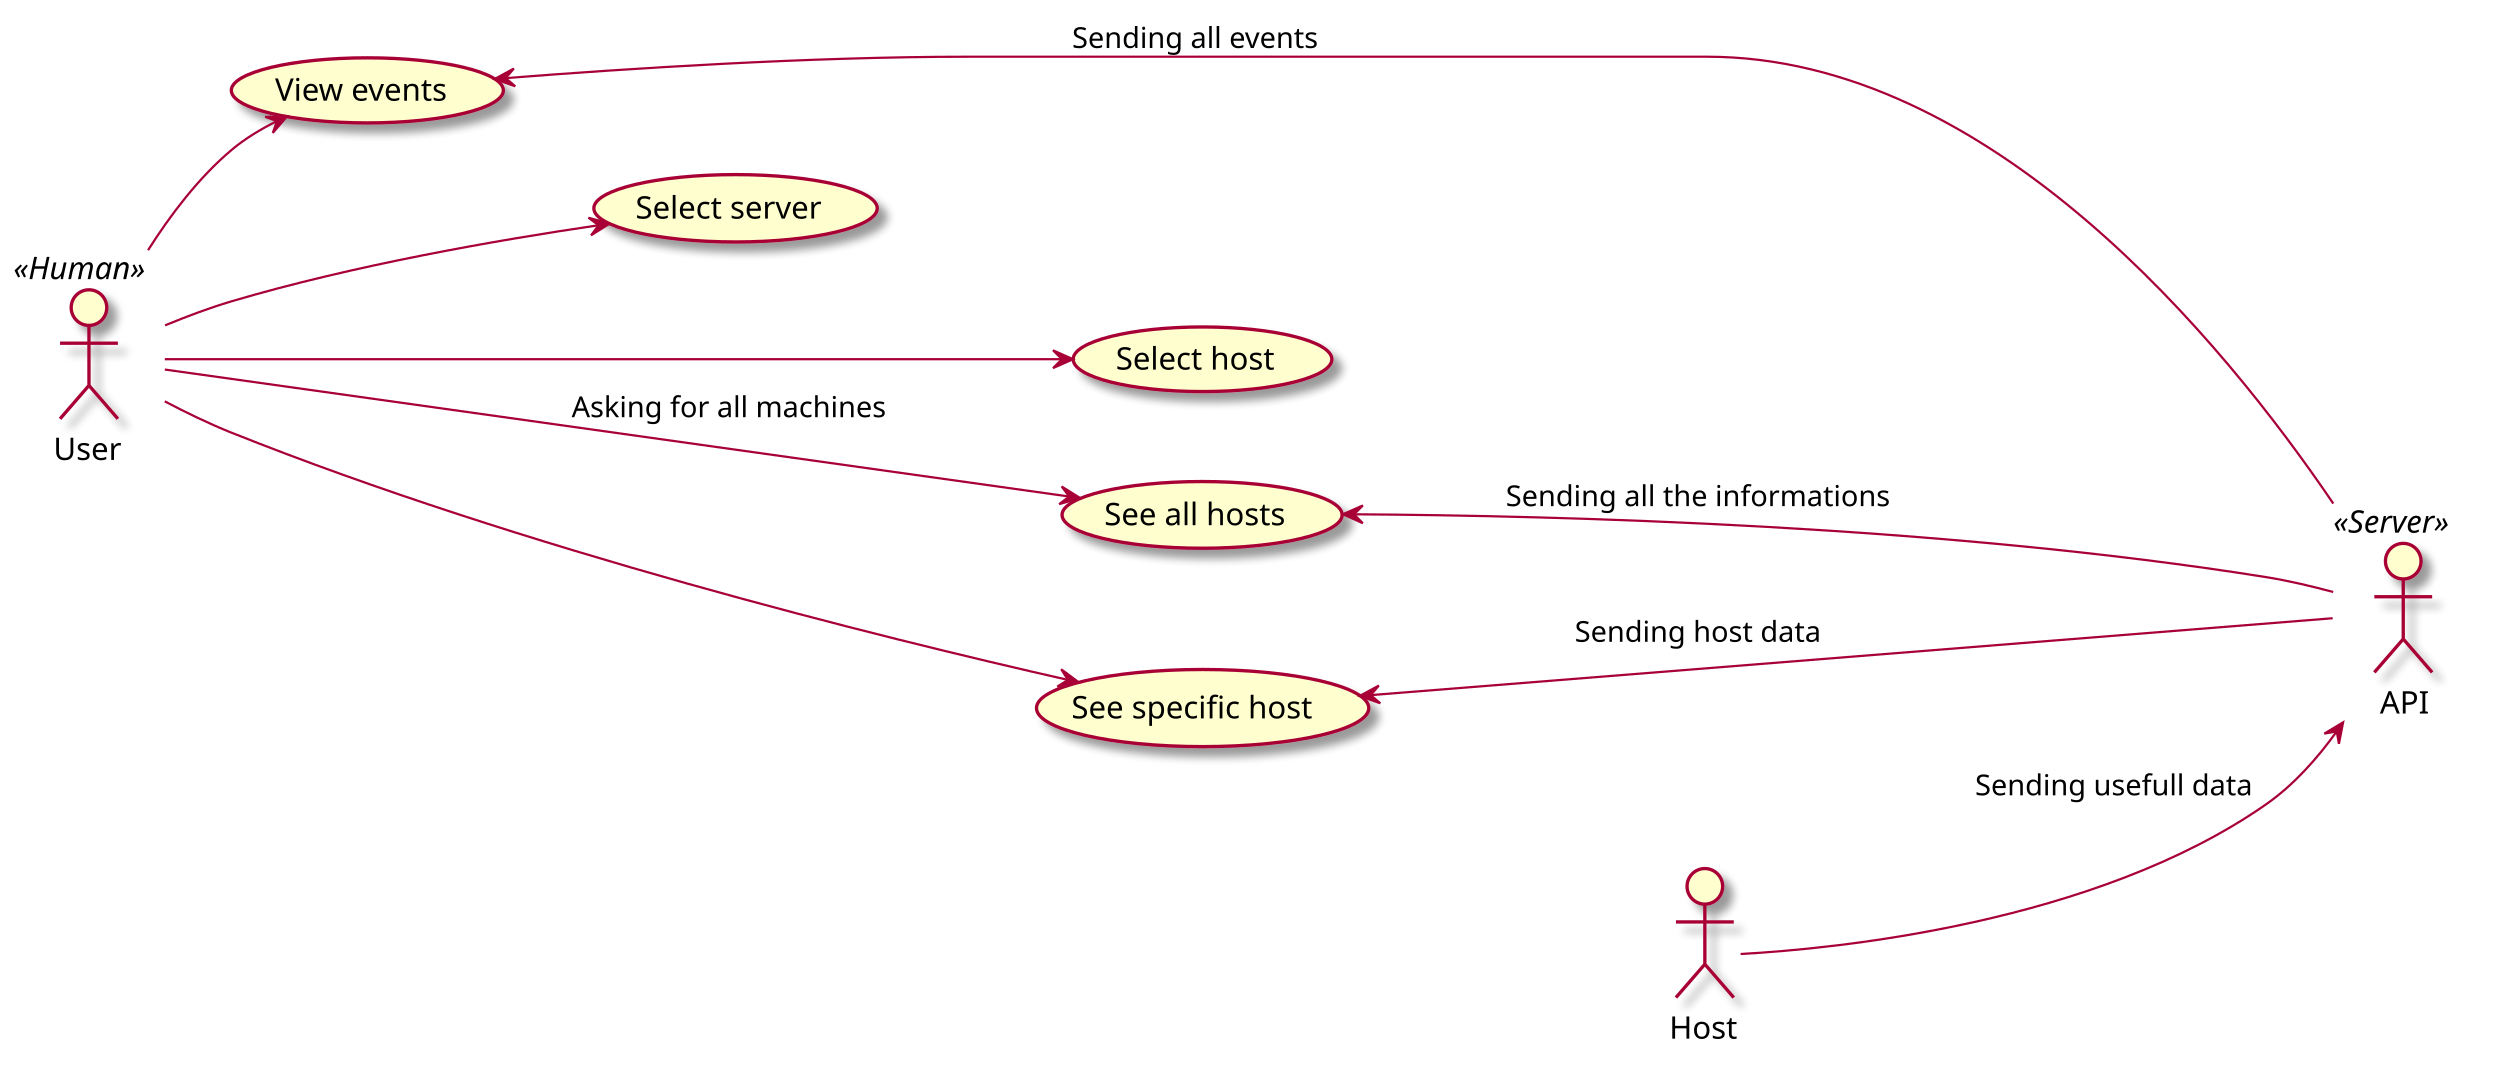
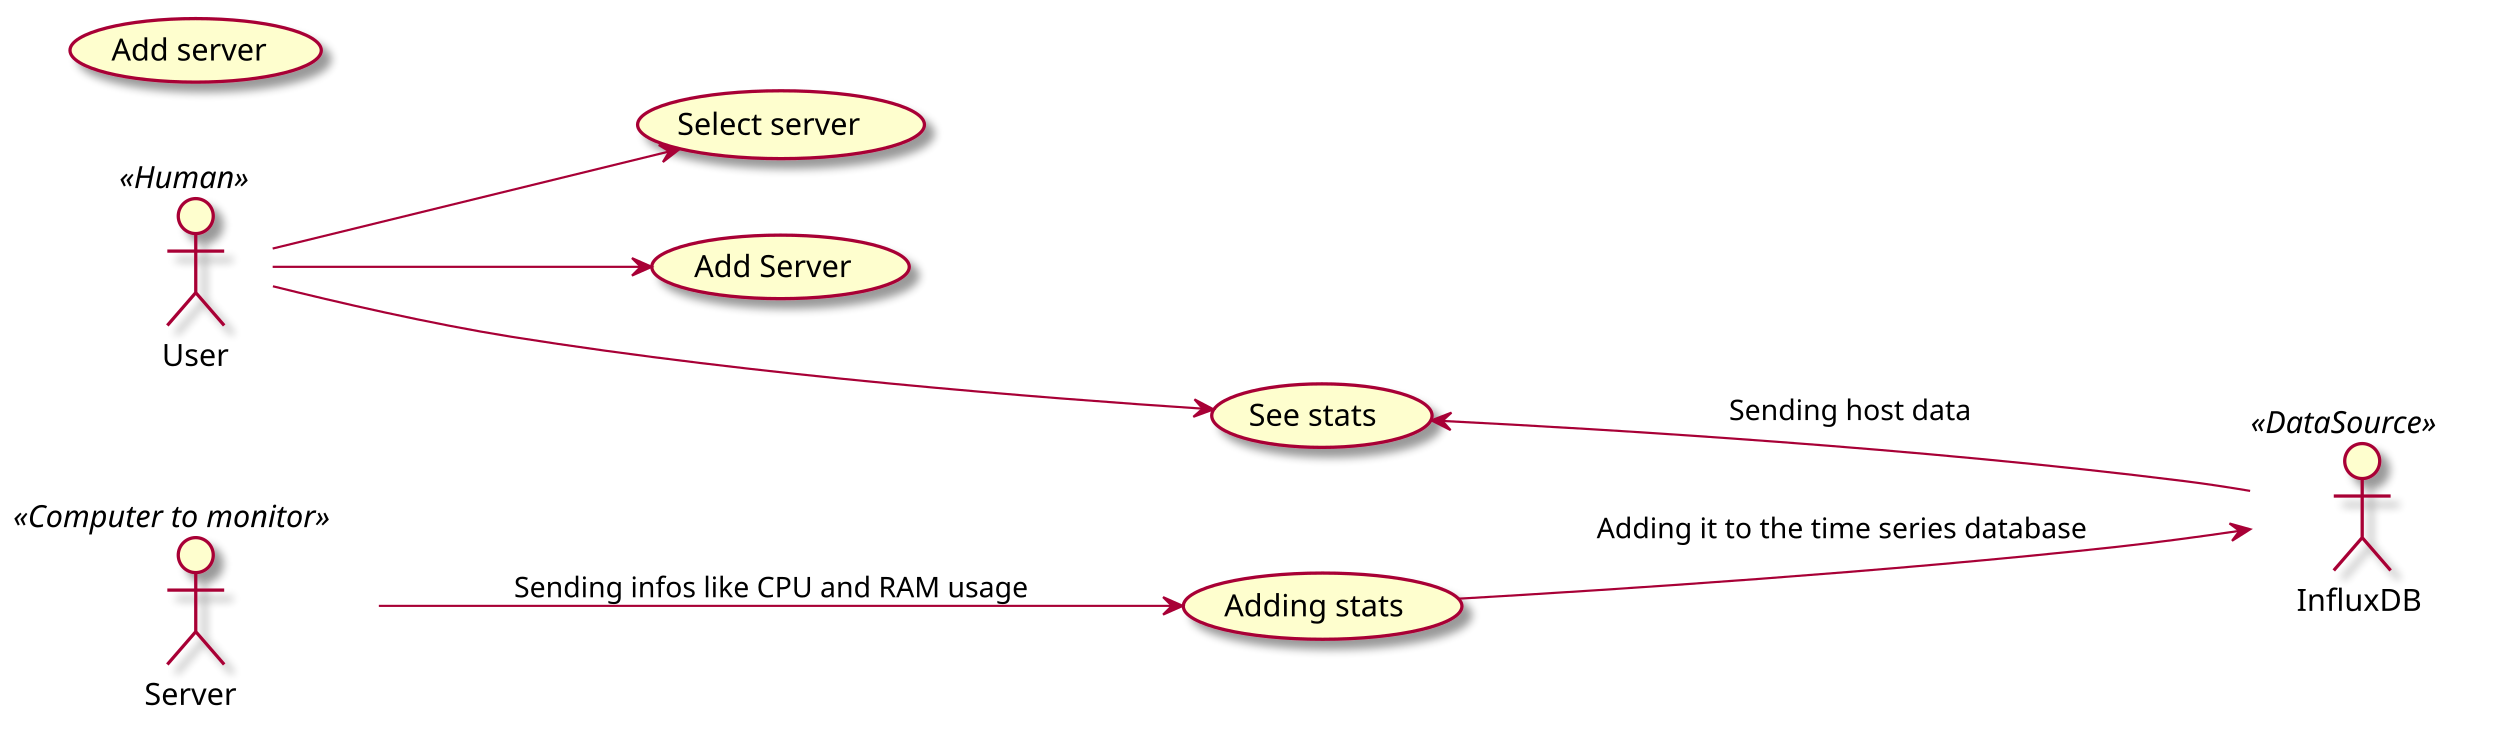
- <svg xmlns="http://www.w3.org/2000/svg" contentScriptType="application/ecmascript" contentStyleType="text/css" height="480px" preserveAspectRatio="none" style="width:1124px;height:480px;" version="1.1" viewBox="0 0 1124 480" width="1124px" zoomAndPan="magnify">
+ <svg xmlns="http://www.w3.org/2000/svg" contentScriptType="application/ecmascript" contentStyleType="text/css" height="335px" preserveAspectRatio="none" style="width:1143px;height:335px;" version="1.1" viewBox="0 0 1143 335" width="1143px" zoomAndPan="magnify">
  <defs>
-     <filter height="300%" id="fc0j3eimr8i2f" width="300%" x="-1" y="-1">
+     <filter height="300%" id="f1c73fi1umotzc" width="300%" x="-1" y="-1">
      <feGaussianBlur result="blurOut" stdDeviation="2.0" />
      <feColorMatrix in="blurOut" result="blurOut2" type="matrix" values="0 0 0 0 0 0 0 0 0 0 0 0 0 0 0 0 0 0 .4 0" />
      <feOffset dx="4.0" dy="4.0" in="blurOut2" result="blurOut3" />
      <feBlend in="SourceGraphic" in2="blurOut3" mode="normal" />
    </filter>
  </defs>
  <g>
-     <ellipse cx="40" cy="138.297" fill="#FEFECE" filter="url(#fc0j3eimr8i2f)" rx="8" ry="8" style="stroke: #A80036; stroke-width: 1.5;" />
-     <path d="M40,146.297 L40,173.297 M27,154.297 L53,154.297 M40,173.297 L27,188.297 M40,173.297 L53,188.297 " fill="none" filter="url(#fc0j3eimr8i2f)" style="stroke: #A80036; stroke-width: 1.5;" />
-     <text fill="#000000" font-family="sans-serif" font-size="14" lengthAdjust="spacingAndGlyphs" textLength="32" x="24" y="206.792">User</text>
-     <text fill="#000000" font-family="sans-serif" font-size="14" font-style="italic" lengthAdjust="spacingAndGlyphs" textLength="68" x="6" y="125.495">«Human»</text>
-     <ellipse cx="1080.5" cy="252.297" fill="#FEFECE" filter="url(#fc0j3eimr8i2f)" rx="8" ry="8" style="stroke: #A80036; stroke-width: 1.5;" />
-     <path d="M1080.5,260.297 L1080.5,287.297 M1067.5,268.297 L1093.5,268.297 M1080.5,287.297 L1067.5,302.297 M1080.5,287.297 L1093.5,302.297 " fill="none" filter="url(#fc0j3eimr8i2f)" style="stroke: #A80036; stroke-width: 1.5;" />
-     <text fill="#000000" font-family="sans-serif" font-size="14" lengthAdjust="spacingAndGlyphs" textLength="21" x="1070" y="320.792">API</text>
-     <text fill="#000000" font-family="sans-serif" font-size="14" font-style="italic" lengthAdjust="spacingAndGlyphs" textLength="63" x="1049" y="239.495">«Server»</text>
-     <ellipse cx="165.156" cy="40.631" fill="#FEFECE" filter="url(#fc0j3eimr8i2f)" rx="61.157" ry="14.631" style="stroke: #A80036; stroke-width: 1.5;" />
-     <text fill="#000000" font-family="sans-serif" font-size="14" lengthAdjust="spacingAndGlyphs" textLength="83" x="123.656" y="45.28">View events</text>
-     <ellipse cx="330.704" cy="93.641" fill="#FEFECE" filter="url(#fc0j3eimr8i2f)" rx="63.704" ry="15.141" style="stroke: #A80036; stroke-width: 1.5;" />
-     <text fill="#000000" font-family="sans-serif" font-size="14" lengthAdjust="spacingAndGlyphs" textLength="90" x="285.704" y="98.289">Select server</text>
-     <ellipse cx="540.654" cy="161.524" fill="#FEFECE" filter="url(#fc0j3eimr8i2f)" rx="58.154" ry="14.524" style="stroke: #A80036; stroke-width: 1.5;" />
-     <text fill="#000000" font-family="sans-serif" font-size="14" lengthAdjust="spacingAndGlyphs" textLength="78" x="501.654" y="166.172">Select host</text>
-     <ellipse cx="540.466" cy="231.493" fill="#FEFECE" filter="url(#fc0j3eimr8i2f)" rx="62.966" ry="14.993" style="stroke: #A80036; stroke-width: 1.5;" />
-     <text fill="#000000" font-family="sans-serif" font-size="14" lengthAdjust="spacingAndGlyphs" textLength="88" x="496.466" y="236.142">See all hosts</text>
-     <ellipse cx="540.7" cy="318.34" fill="#FEFECE" filter="url(#fc0j3eimr8i2f)" rx="74.7" ry="17.34" style="stroke: #A80036; stroke-width: 1.5;" />
-     <text fill="#000000" font-family="sans-serif" font-size="14" lengthAdjust="spacingAndGlyphs" textLength="118" x="481.7" y="322.988">See specific host</text>
-     <ellipse cx="766.5" cy="398.5" fill="#FEFECE" filter="url(#fc0j3eimr8i2f)" rx="8" ry="8" style="stroke: #A80036; stroke-width: 1.5;" />
-     <path d="M766.5,406.5 L766.5,433.5 M753.5,414.5 L779.5,414.5 M766.5,433.5 L753.5,448.5 M766.5,433.5 L779.5,448.5 " fill="none" filter="url(#fc0j3eimr8i2f)" style="stroke: #A80036; stroke-width: 1.5;" />
-     <text fill="#000000" font-family="sans-serif" font-size="14" lengthAdjust="spacingAndGlyphs" textLength="32" x="750.5" y="466.995">Host</text>
-     <path d="M66.567,112.48 C76.615,96.614 89.294,79.926 104,67.5 C110.069,62.371 117.27,58.036 124.54,54.442 " fill="none" id="User-&gt;View events" style="stroke: #A80036; stroke-width: 1.0;" />
-     <polygon fill="#A80036" points="129.066,52.3,119.22,52.535,124.547,54.439,122.642,59.766,129.066,52.3" style="stroke: #A80036; stroke-width: 1.0;" />
-     <path d="M227.553,35.113 C282.041,30.811 363.746,25.5 435,25.5 C435,25.5 435,25.5 767.5,25.5 C894.695,25.5 999.661,153.6 1049.05,226.406 " fill="none" id="View events&lt;-API" style="stroke: #A80036; stroke-width: 1.0;" />
-     <polygon fill="#A80036" points="222.366,35.526,231.655,38.798,227.35,35.129,231.02,30.824,222.366,35.526" style="stroke: #A80036; stroke-width: 1.0;" />
-     <text fill="#000000" font-family="sans-serif" font-size="13" lengthAdjust="spacingAndGlyphs" textLength="117" x="482" y="21.567">Sending all events</text>
-     <path d="M74.212,146.287 C83.691,142.36 94.129,138.422 104,135.5 C158.784,119.284 222.989,108.053 268.848,101.312 " fill="none" id="User-&gt;Select server" style="stroke: #A80036; stroke-width: 1.0;" />
-     <polygon fill="#A80036" points="274.067,100.552,264.585,97.89,269.119,101.272,265.737,105.806,274.067,100.552" style="stroke: #A80036; stroke-width: 1.0;" />
-     <path d="M74.094,161.5 C156.211,161.5 370.368,161.5 477.124,161.5 " fill="none" id="User-&gt;Select host" style="stroke: #A80036; stroke-width: 1.0;" />
-     <polygon fill="#A80036" points="482.437,161.5,473.437,157.5,477.437,161.5,473.437,165.5,482.437,161.5" style="stroke: #A80036; stroke-width: 1.0;" />
-     <path d="M74.094,166.147 C157.067,177.798 374.844,208.379 480.424,223.205 " fill="none" id="User-&gt;See all hosts" style="stroke: #A80036; stroke-width: 1.0;" />
-     <polygon fill="#A80036" points="485.674,223.942,477.317,218.731,480.722,223.248,476.206,226.654,485.674,223.942" style="stroke: #A80036; stroke-width: 1.0;" />
-     <text fill="#000000" font-family="sans-serif" font-size="13" lengthAdjust="spacingAndGlyphs" textLength="147" x="257" y="187.567">Asking for all machines</text>
-     <path d="M608.922,231.227 C701.819,231.809 874.139,236.337 1019,259.5 C1028.87,261.078 1039.46,263.588 1048.98,266.157 " fill="none" id="See all hosts&lt;-API" style="stroke: #A80036; stroke-width: 1.0;" />
-     <polygon fill="#A80036" points="603.739,231.198,612.717,235.247,608.739,231.225,612.761,227.247,603.739,231.198" style="stroke: #A80036; stroke-width: 1.0;" />
-     <text fill="#000000" font-family="sans-serif" font-size="13" lengthAdjust="spacingAndGlyphs" textLength="179" x="677" y="227.567">Sending all the informations</text>
-     <path d="M74.074,180.448 C83.552,185.429 94.024,190.516 104,194.5 C234.455,246.598 394.976,286.381 480.03,305.658 " fill="none" id="User-&gt;See specific host" style="stroke: #A80036; stroke-width: 1.0;" />
-     <polygon fill="#A80036" points="485.022,306.786,477.124,300.902,480.145,305.685,475.362,308.705,485.022,306.786" style="stroke: #A80036; stroke-width: 1.0;" />
-     <path d="M616.555,312.501 C736.415,302.921 965.963,284.574 1048.76,277.957 " fill="none" id="See specific host&lt;-API" style="stroke: #A80036; stroke-width: 1.0;" />
-     <polygon fill="#A80036" points="611.283,312.923,620.573,316.193,616.267,312.524,619.936,308.218,611.283,312.923" style="stroke: #A80036; stroke-width: 1.0;" />
-     <text fill="#000000" font-family="sans-serif" font-size="13" lengthAdjust="spacingAndGlyphs" textLength="117" x="708" y="288.567">Sending host data</text>
-     <path d="M782.582,428.916 C824.072,426.627 941.936,415.465 1019,361.5 C1031.23,352.939 1041.81,341.075 1050.56,328.89 " fill="none" id="Host-&gt;API" style="stroke: #A80036; stroke-width: 1.0;" />
-     <polygon fill="#A80036" points="1053.46,324.75,1045.025,329.835,1050.596,328.848,1051.583,334.418,1053.46,324.75" style="stroke: #A80036; stroke-width: 1.0;" />
-     <text fill="#000000" font-family="sans-serif" font-size="13" lengthAdjust="spacingAndGlyphs" textLength="130" x="888" y="357.567">Sending usefull data</text>
+     <ellipse cx="89.5" cy="98.797" fill="#FEFECE" filter="url(#f1c73fi1umotzc)" rx="8" ry="8" style="stroke: #A80036; stroke-width: 1.5;" />
+     <path d="M89.5,106.797 L89.5,133.797 M76.5,114.797 L102.5,114.797 M89.5,133.797 L76.5,148.797 M89.5,133.797 L102.5,148.797 " fill="none" filter="url(#f1c73fi1umotzc)" style="stroke: #A80036; stroke-width: 1.5;" />
+     <text fill="#000000" font-family="sans-serif" font-size="14" lengthAdjust="spacingAndGlyphs" textLength="31" x="74" y="167.292">User</text>
+     <text fill="#000000" font-family="sans-serif" font-size="14" font-style="italic" lengthAdjust="spacingAndGlyphs" textLength="70" x="54.5" y="85.995">«Human»</text>
+     <ellipse cx="1080" cy="210.797" fill="#FEFECE" filter="url(#f1c73fi1umotzc)" rx="8" ry="8" style="stroke: #A80036; stroke-width: 1.5;" />
+     <path d="M1080,218.797 L1080,245.797 M1067,226.797 L1093,226.797 M1080,245.797 L1067,260.797 M1080,245.797 L1093,260.797 " fill="none" filter="url(#f1c73fi1umotzc)" style="stroke: #A80036; stroke-width: 1.5;" />
+     <text fill="#000000" font-family="sans-serif" font-size="14" lengthAdjust="spacingAndGlyphs" textLength="60" x="1050" y="279.292">InfluxDB</text>
+     <text fill="#000000" font-family="sans-serif" font-size="14" font-style="italic" lengthAdjust="spacingAndGlyphs" textLength="102" x="1029" y="197.995">«DataSource»</text>
+     <ellipse cx="89.5" cy="253.797" fill="#FEFECE" filter="url(#f1c73fi1umotzc)" rx="8" ry="8" style="stroke: #A80036; stroke-width: 1.5;" />
+     <path d="M89.5,261.797 L89.5,288.797 M76.5,269.797 L102.5,269.797 M89.5,288.797 L76.5,303.797 M89.5,288.797 L102.5,303.797 " fill="none" filter="url(#f1c73fi1umotzc)" style="stroke: #A80036; stroke-width: 1.5;" />
+     <text fill="#000000" font-family="sans-serif" font-size="14" lengthAdjust="spacingAndGlyphs" textLength="47" x="66" y="322.292">Server</text>
+     <text fill="#000000" font-family="sans-serif" font-size="14" font-style="italic" lengthAdjust="spacingAndGlyphs" textLength="167" x="6" y="240.995">«Computer to monitor»</text>
+     <ellipse cx="357.079" cy="57.016" fill="#FEFECE" filter="url(#f1c73fi1umotzc)" rx="65.579" ry="15.516" style="stroke: #A80036; stroke-width: 1.5;" />
+     <text fill="#000000" font-family="sans-serif" font-size="14" lengthAdjust="spacingAndGlyphs" textLength="95" x="309.579" y="61.664">Select server</text>
+     <ellipse cx="89.447" cy="23.024" fill="#FEFECE" filter="url(#f1c73fi1umotzc)" rx="57.447" ry="14.524" style="stroke: #A80036; stroke-width: 1.5;" />
+     <text fill="#000000" font-family="sans-serif" font-size="14" lengthAdjust="spacingAndGlyphs" textLength="77" x="50.947" y="27.672">Add server</text>
+     <ellipse cx="356.861" cy="122.024" fill="#FEFECE" filter="url(#f1c73fi1umotzc)" rx="58.861" ry="14.524" style="stroke: #A80036; stroke-width: 1.5;" />
+     <text fill="#000000" font-family="sans-serif" font-size="14" lengthAdjust="spacingAndGlyphs" textLength="79" x="317.361" y="126.672">Add Server</text>
+     <ellipse cx="604.376" cy="190.024" fill="#FEFECE" filter="url(#f1c73fi1umotzc)" rx="50.376" ry="14.524" style="stroke: #A80036; stroke-width: 1.5;" />
+     <text fill="#000000" font-family="sans-serif" font-size="14" lengthAdjust="spacingAndGlyphs" textLength="67" x="570.876" y="194.672">See stats</text>
+     <ellipse cx="604.704" cy="277.141" fill="#FEFECE" filter="url(#f1c73fi1umotzc)" rx="63.704" ry="15.141" style="stroke: #A80036; stroke-width: 1.5;" />
+     <text fill="#000000" font-family="sans-serif" font-size="14" lengthAdjust="spacingAndGlyphs" textLength="90" x="559.704" y="281.789">Adding stats</text>
+     <path d="M124.666,113.635 C170.66,102.375 252.826,82.259 305.839,69.281 " fill="none" id="User-&gt;Select server" style="stroke: #A80036; stroke-width: 1.0;" />
+     <polygon fill="#A80036" points="310.876,68.047,301.183,66.302,306.019,69.236,303.085,74.072,310.876,68.047" style="stroke: #A80036; stroke-width: 1.0;" />
+     <path d="M124.666,122 C167.065,122 240.201,122 292.903,122 " fill="none" id="User-&gt;Add Server" style="stroke: #A80036; stroke-width: 1.0;" />
+     <polygon fill="#A80036" points="297.938,122,288.938,118,292.938,122,288.938,126,297.938,122" style="stroke: #A80036; stroke-width: 1.0;" />
+     <path d="M124.777,130.884 C153.708,138.083 196.317,147.986 234,154 C345.57,171.806 477.593,182.107 549.749,186.831 " fill="none" id="User-&gt;See stats" style="stroke: #A80036; stroke-width: 1.0;" />
+     <polygon fill="#A80036" points="554.839,187.162,546.117,182.587,549.85,186.838,545.598,190.57,554.839,187.162" style="stroke: #A80036; stroke-width: 1.0;" />
+     <path d="M659.783,192.468 C735.838,196.304 878.338,204.879 999,220 C1008.65,221.21 1018.91,222.784 1028.76,224.439 " fill="none" id="See stats&lt;-InfluxDB" style="stroke: #A80036; stroke-width: 1.0;" />
+     <polygon fill="#A80036" points="654.423,192.199,663.212,196.644,659.417,192.449,663.612,188.654,654.423,192.199" style="stroke: #A80036; stroke-width: 1.0;" />
+     <text fill="#000000" font-family="sans-serif" font-size="13" lengthAdjust="spacingAndGlyphs" textLength="116" x="790.5" y="192.067">Sending host data</text>
+     <path d="M173.207,277 C273.895,277 442.038,277 535.538,277 " fill="none" id="Server-&gt;Adding stats" style="stroke: #A80036; stroke-width: 1.0;" />
+     <polygon fill="#A80036" points="540.76,277,531.76,273,535.76,277,531.76,281,540.76,277" style="stroke: #A80036; stroke-width: 1.0;" />
+     <text fill="#000000" font-family="sans-serif" font-size="13" lengthAdjust="spacingAndGlyphs" textLength="244" x="235" y="273.067">Sending infos like CPU and RAM usage</text>
+     <path d="M666.549,273.738 C738.691,269.587 862.291,261.542 968,250 C986.222,248.01 1006.05,245.32 1023.85,242.714 " fill="none" id="Adding stats-&gt;InfluxDB" style="stroke: #A80036; stroke-width: 1.0;" />
+     <polygon fill="#A80036" points="1028.81,241.982,1019.323,239.336,1023.863,242.71,1020.489,247.25,1028.81,241.982" style="stroke: #A80036; stroke-width: 1.0;" />
+     <text fill="#000000" font-family="sans-serif" font-size="13" lengthAdjust="spacingAndGlyphs" textLength="237" x="730" y="246.067">Adding it to the time series database</text>
  </g>
</svg>
